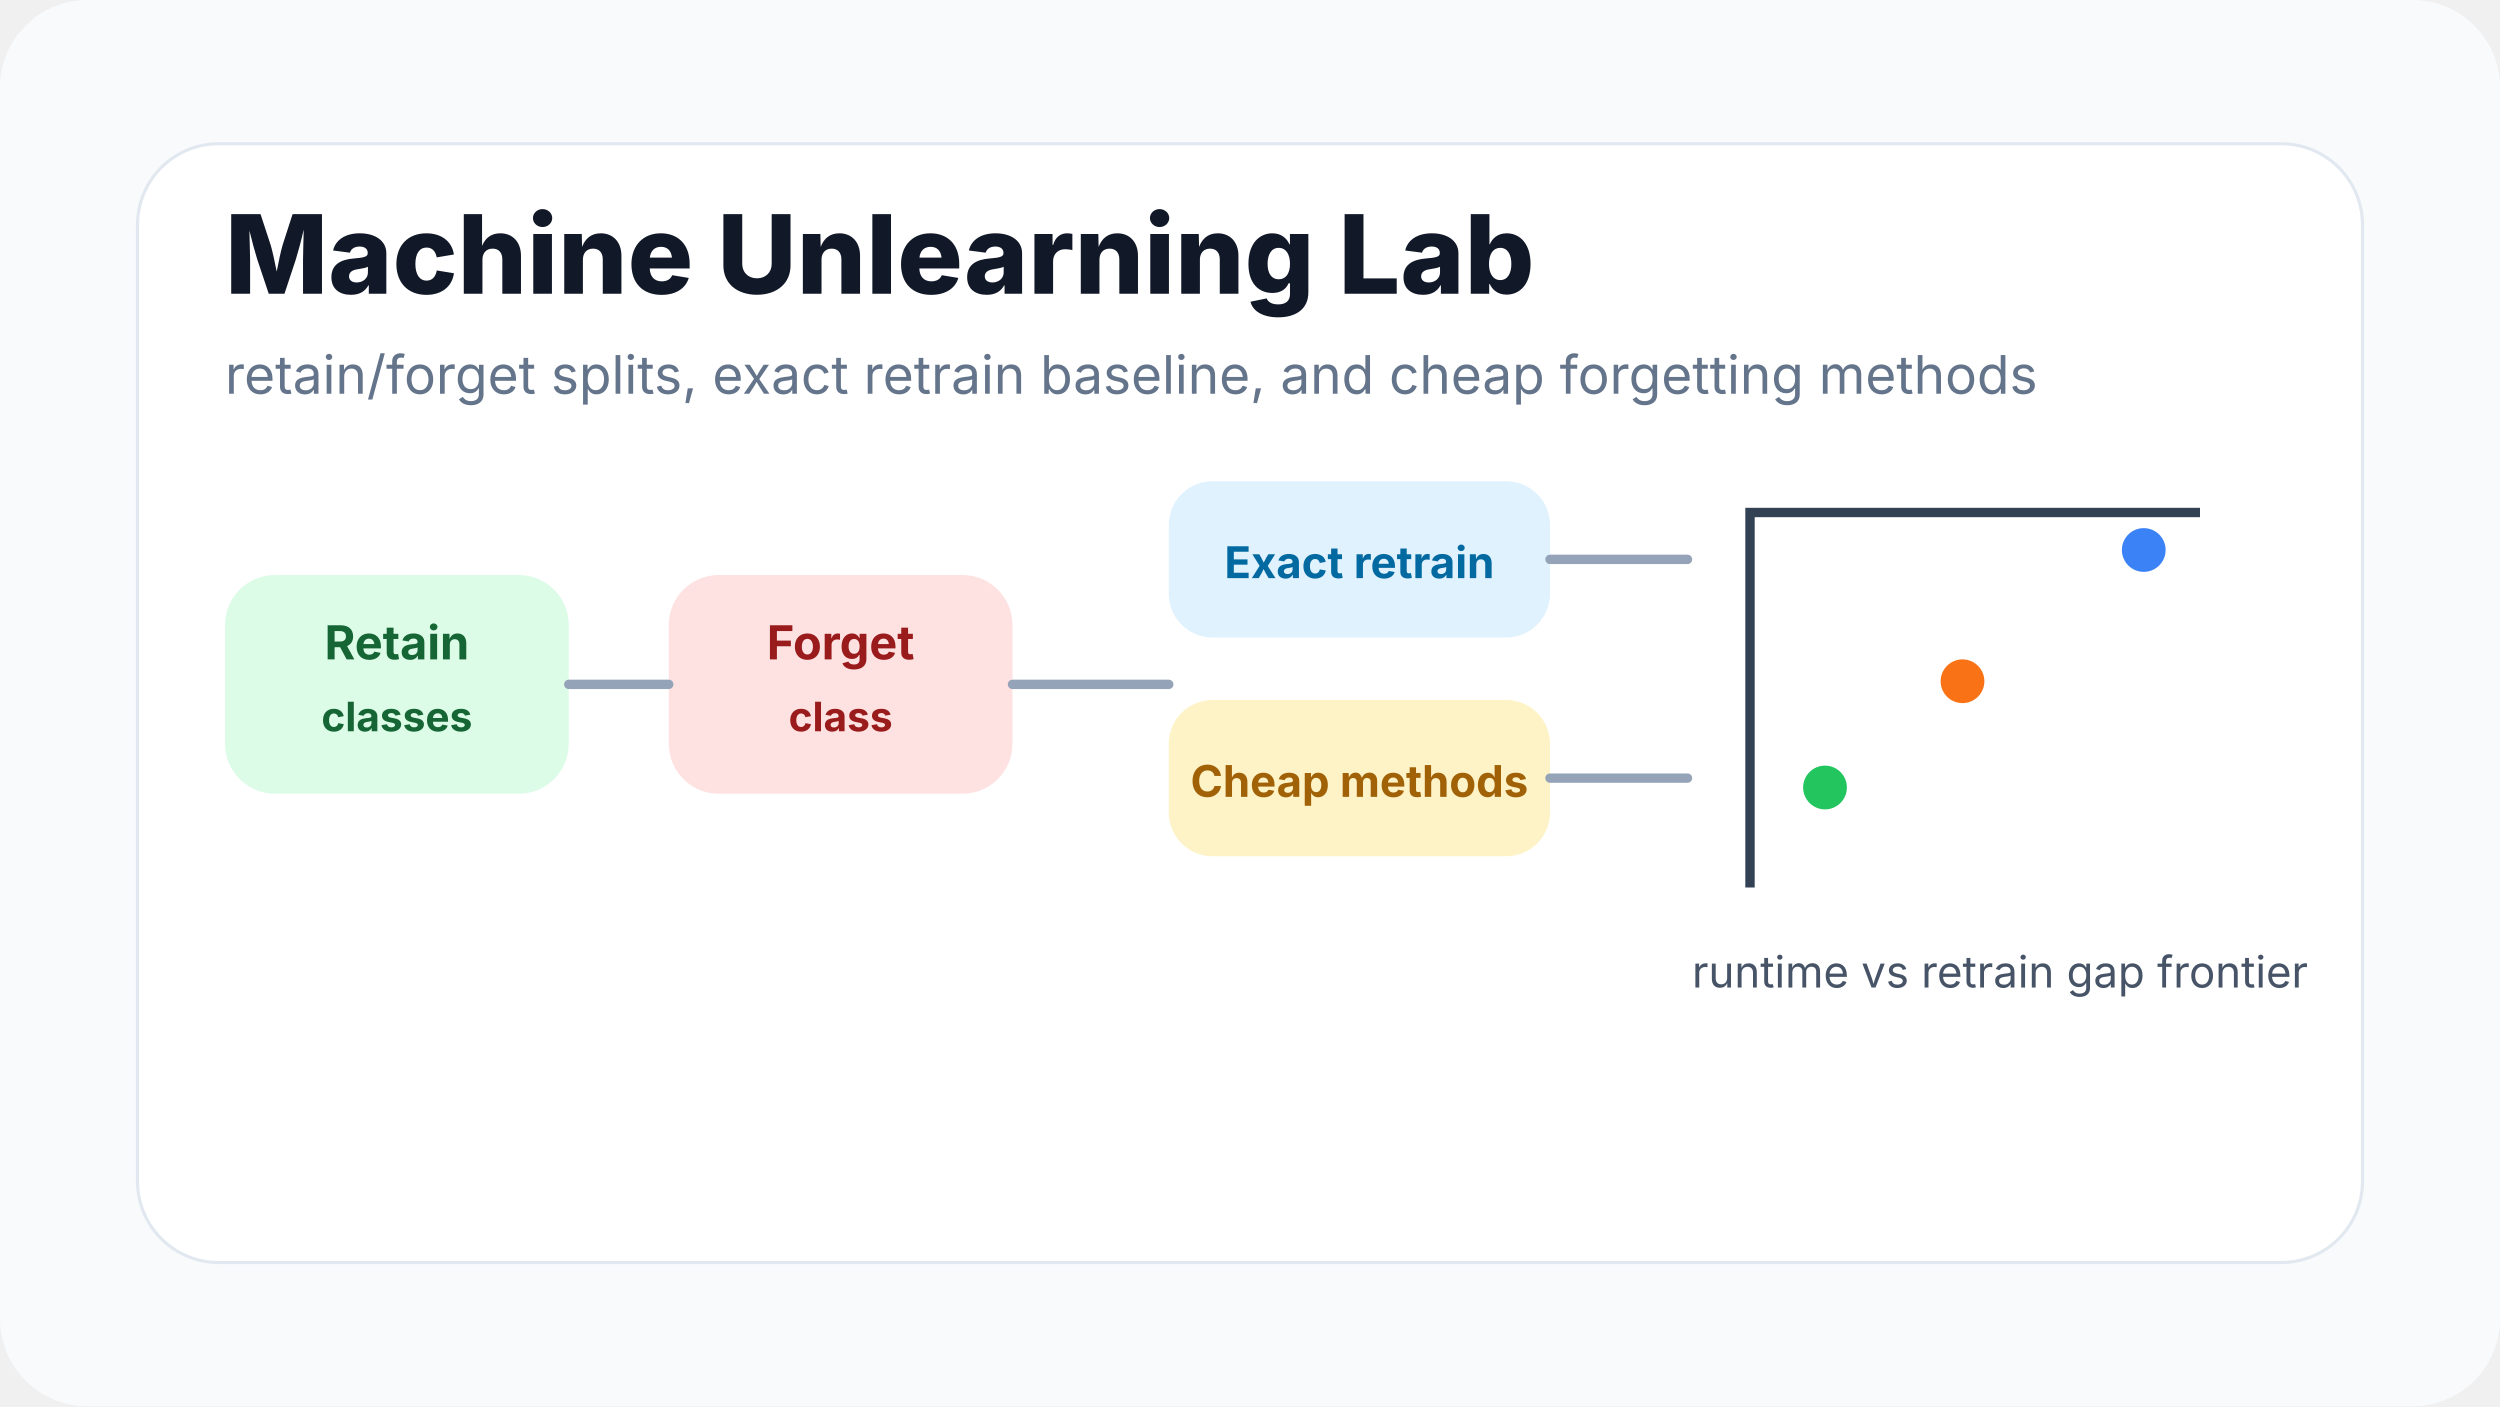
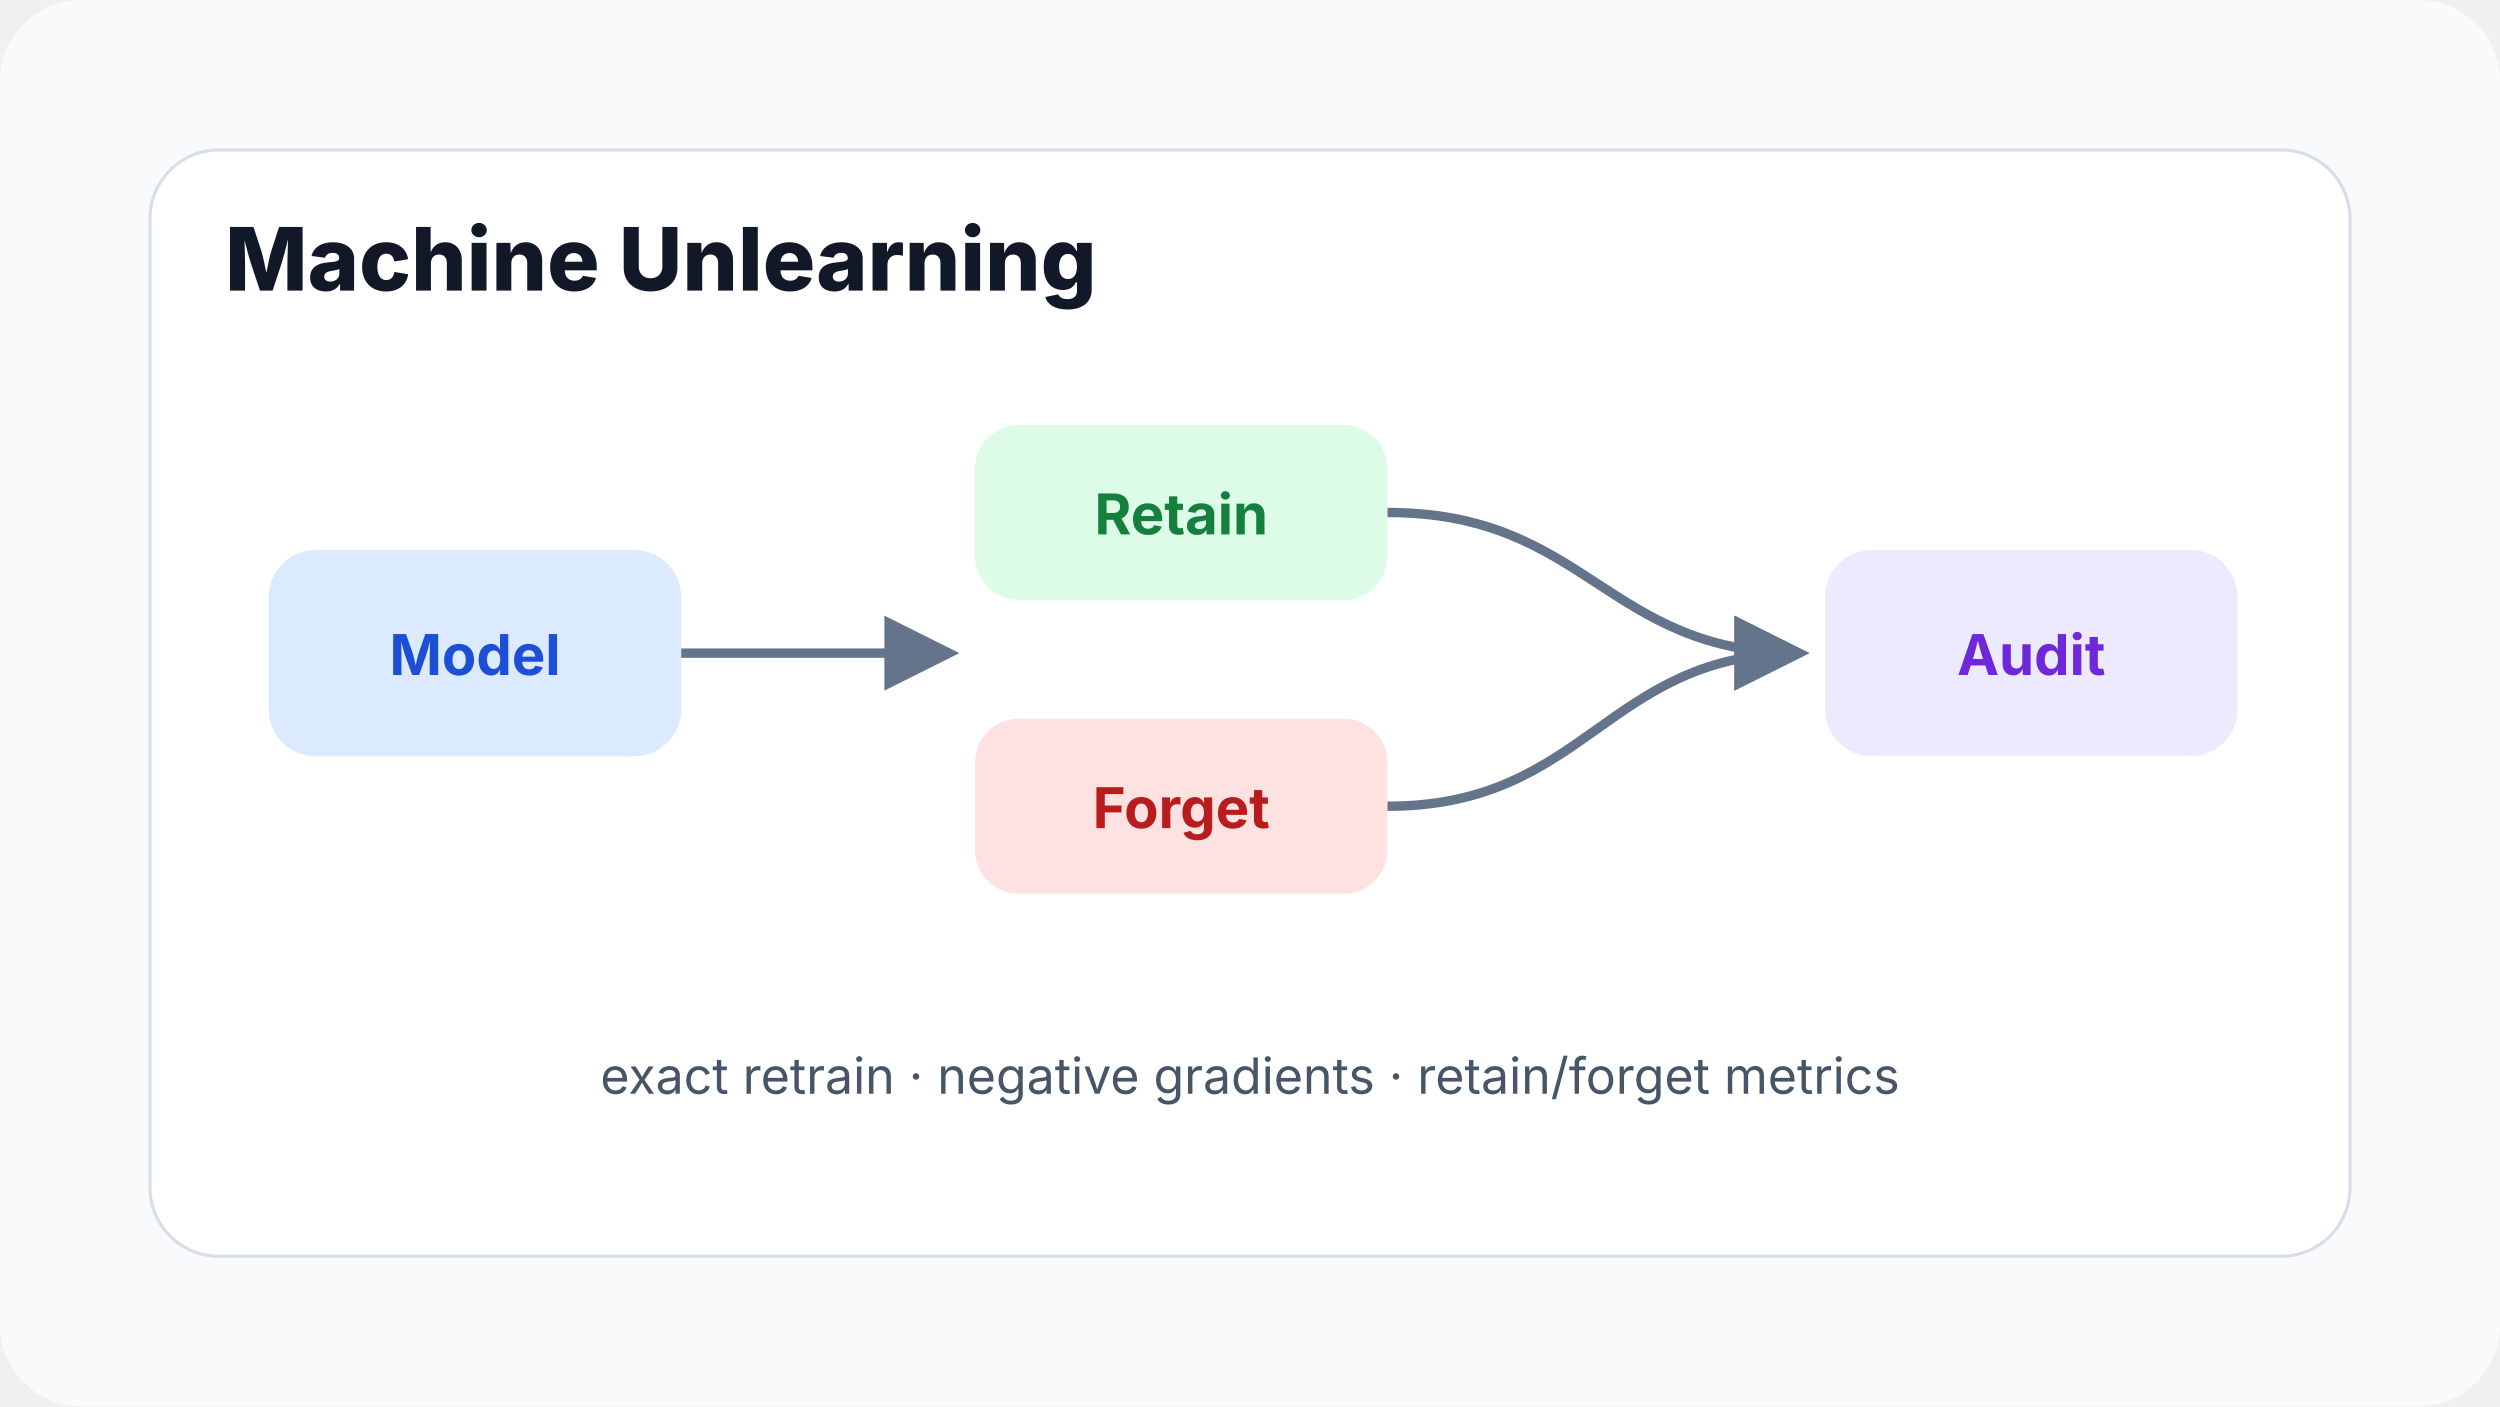
- <svg xmlns="http://www.w3.org/2000/svg" viewBox="0 0 800 450" role="img" aria-label="Machine unlearning retain forget pipeline">
-   <rect width="800" height="450" rx="28" fill="#f8fafc" />
-   <rect x="44" y="46" width="712" height="358" rx="26" fill="#ffffff" stroke="#e2e8f0" />
-   <text x="72" y="94" font-family="Inter, Arial, sans-serif" font-size="35" font-weight="800" fill="#111827">Machine Unlearning Lab</text>
-   <text x="72" y="126" font-family="Inter, Arial, sans-serif" font-size="17" fill="#64748b">retain/forget splits, exact retrain baseline, and cheap forgetting methods</text>
-   <g font-family="Inter, Arial, sans-serif" text-anchor="middle" font-weight="700">
-     <rect x="72" y="184" width="110" height="70" rx="16" fill="#dcfce7" />
-     <text x="127" y="211" font-size="15" fill="#166534">Retain</text>
-     <text x="127" y="234" font-size="13" fill="#166534">classes</text>
-     <rect x="214" y="184" width="110" height="70" rx="16" fill="#fee2e2" />
-     <text x="269" y="211" font-size="15" fill="#991b1b">Forget</text>
-     <text x="269" y="234" font-size="13" fill="#991b1b">class</text>
-     <rect x="374" y="154" width="122" height="50" rx="14" fill="#e0f2fe" />
-     <text x="435" y="185" font-size="14" fill="#0369a1">Exact retrain</text>
-     <rect x="374" y="224" width="122" height="50" rx="14" fill="#fef3c7" />
-     <text x="435" y="255" font-size="14" fill="#a16207">Cheap methods</text>
-   </g>
-   <polyline points="560,284 560,164 704,164" fill="none" stroke="#334155" stroke-width="3" />
-   <circle cx="584" cy="252" r="7" fill="#22c55e" />
-   <circle cx="628" cy="218" r="7" fill="#f97316" />
-   <circle cx="686" cy="176" r="7" fill="#3b82f6" />
-   <text x="640" y="316" text-anchor="middle" font-family="Inter, Arial, sans-serif" font-size="14" fill="#475467">runtime vs retrain gap frontier</text>
-   <g stroke="#94a3b8" stroke-width="3" fill="none" stroke-linecap="round">
-     <path d="M182 219h32" />
-     <path d="M324 219h50" />
-     <path d="M496 179h44" />
-     <path d="M496 249h44" />
+ <svg xmlns="http://www.w3.org/2000/svg" viewBox="0 0 800 450" role="img" aria-label="Machine unlearning retain forget workflow">
+   <defs>
+     <marker id="a" markerWidth="8" markerHeight="8" refX="7" refY="4" orient="auto">
+       <path d="M0 0 8 4 0 8z" fill="#64748b" />
+     </marker>
+   </defs>
+   <rect width="800" height="450" rx="26" fill="#f8fafc" />
+   <rect x="48" y="48" width="704" height="354" rx="22" fill="#fff" stroke="#d7dee8" />
+   <g font-family="Inter, Arial, sans-serif">
+     <text x="72" y="93" font-size="28" font-weight="800" fill="#111827">Machine Unlearning</text>
+     <g text-anchor="middle" font-size="18" font-weight="700">
+       <rect x="86" y="176" width="132" height="66" rx="15" fill="#dbeafe" />
+       <text x="152" y="216" fill="#1d4ed8">Model</text>
+       <rect x="312" y="136" width="132" height="56" rx="14" fill="#dcfce7" />
+       <text x="378" y="171" fill="#15803d">Retain</text>
+       <rect x="312" y="230" width="132" height="56" rx="14" fill="#fee2e2" />
+       <text x="378" y="265" fill="#b91c1c">Forget</text>
+       <rect x="584" y="176" width="132" height="66" rx="15" fill="#ede9fe" />
+       <text x="650" y="216" fill="#6d28d9">Audit</text>
+     </g>
+     <g stroke="#64748b" stroke-width="3" fill="none" marker-end="url(#a)">
+       <path d="M218 209h86" />
+       <path d="M444 164c64 0 70 45 132 45" />
+       <path d="M444 258c64 0 70-49 132-49" />
+     </g>
+     <text x="400" y="350" text-anchor="middle" font-size="16" fill="#475569">exact retrain · negative gradients · retain/forget metrics</text>
  </g>
</svg>
